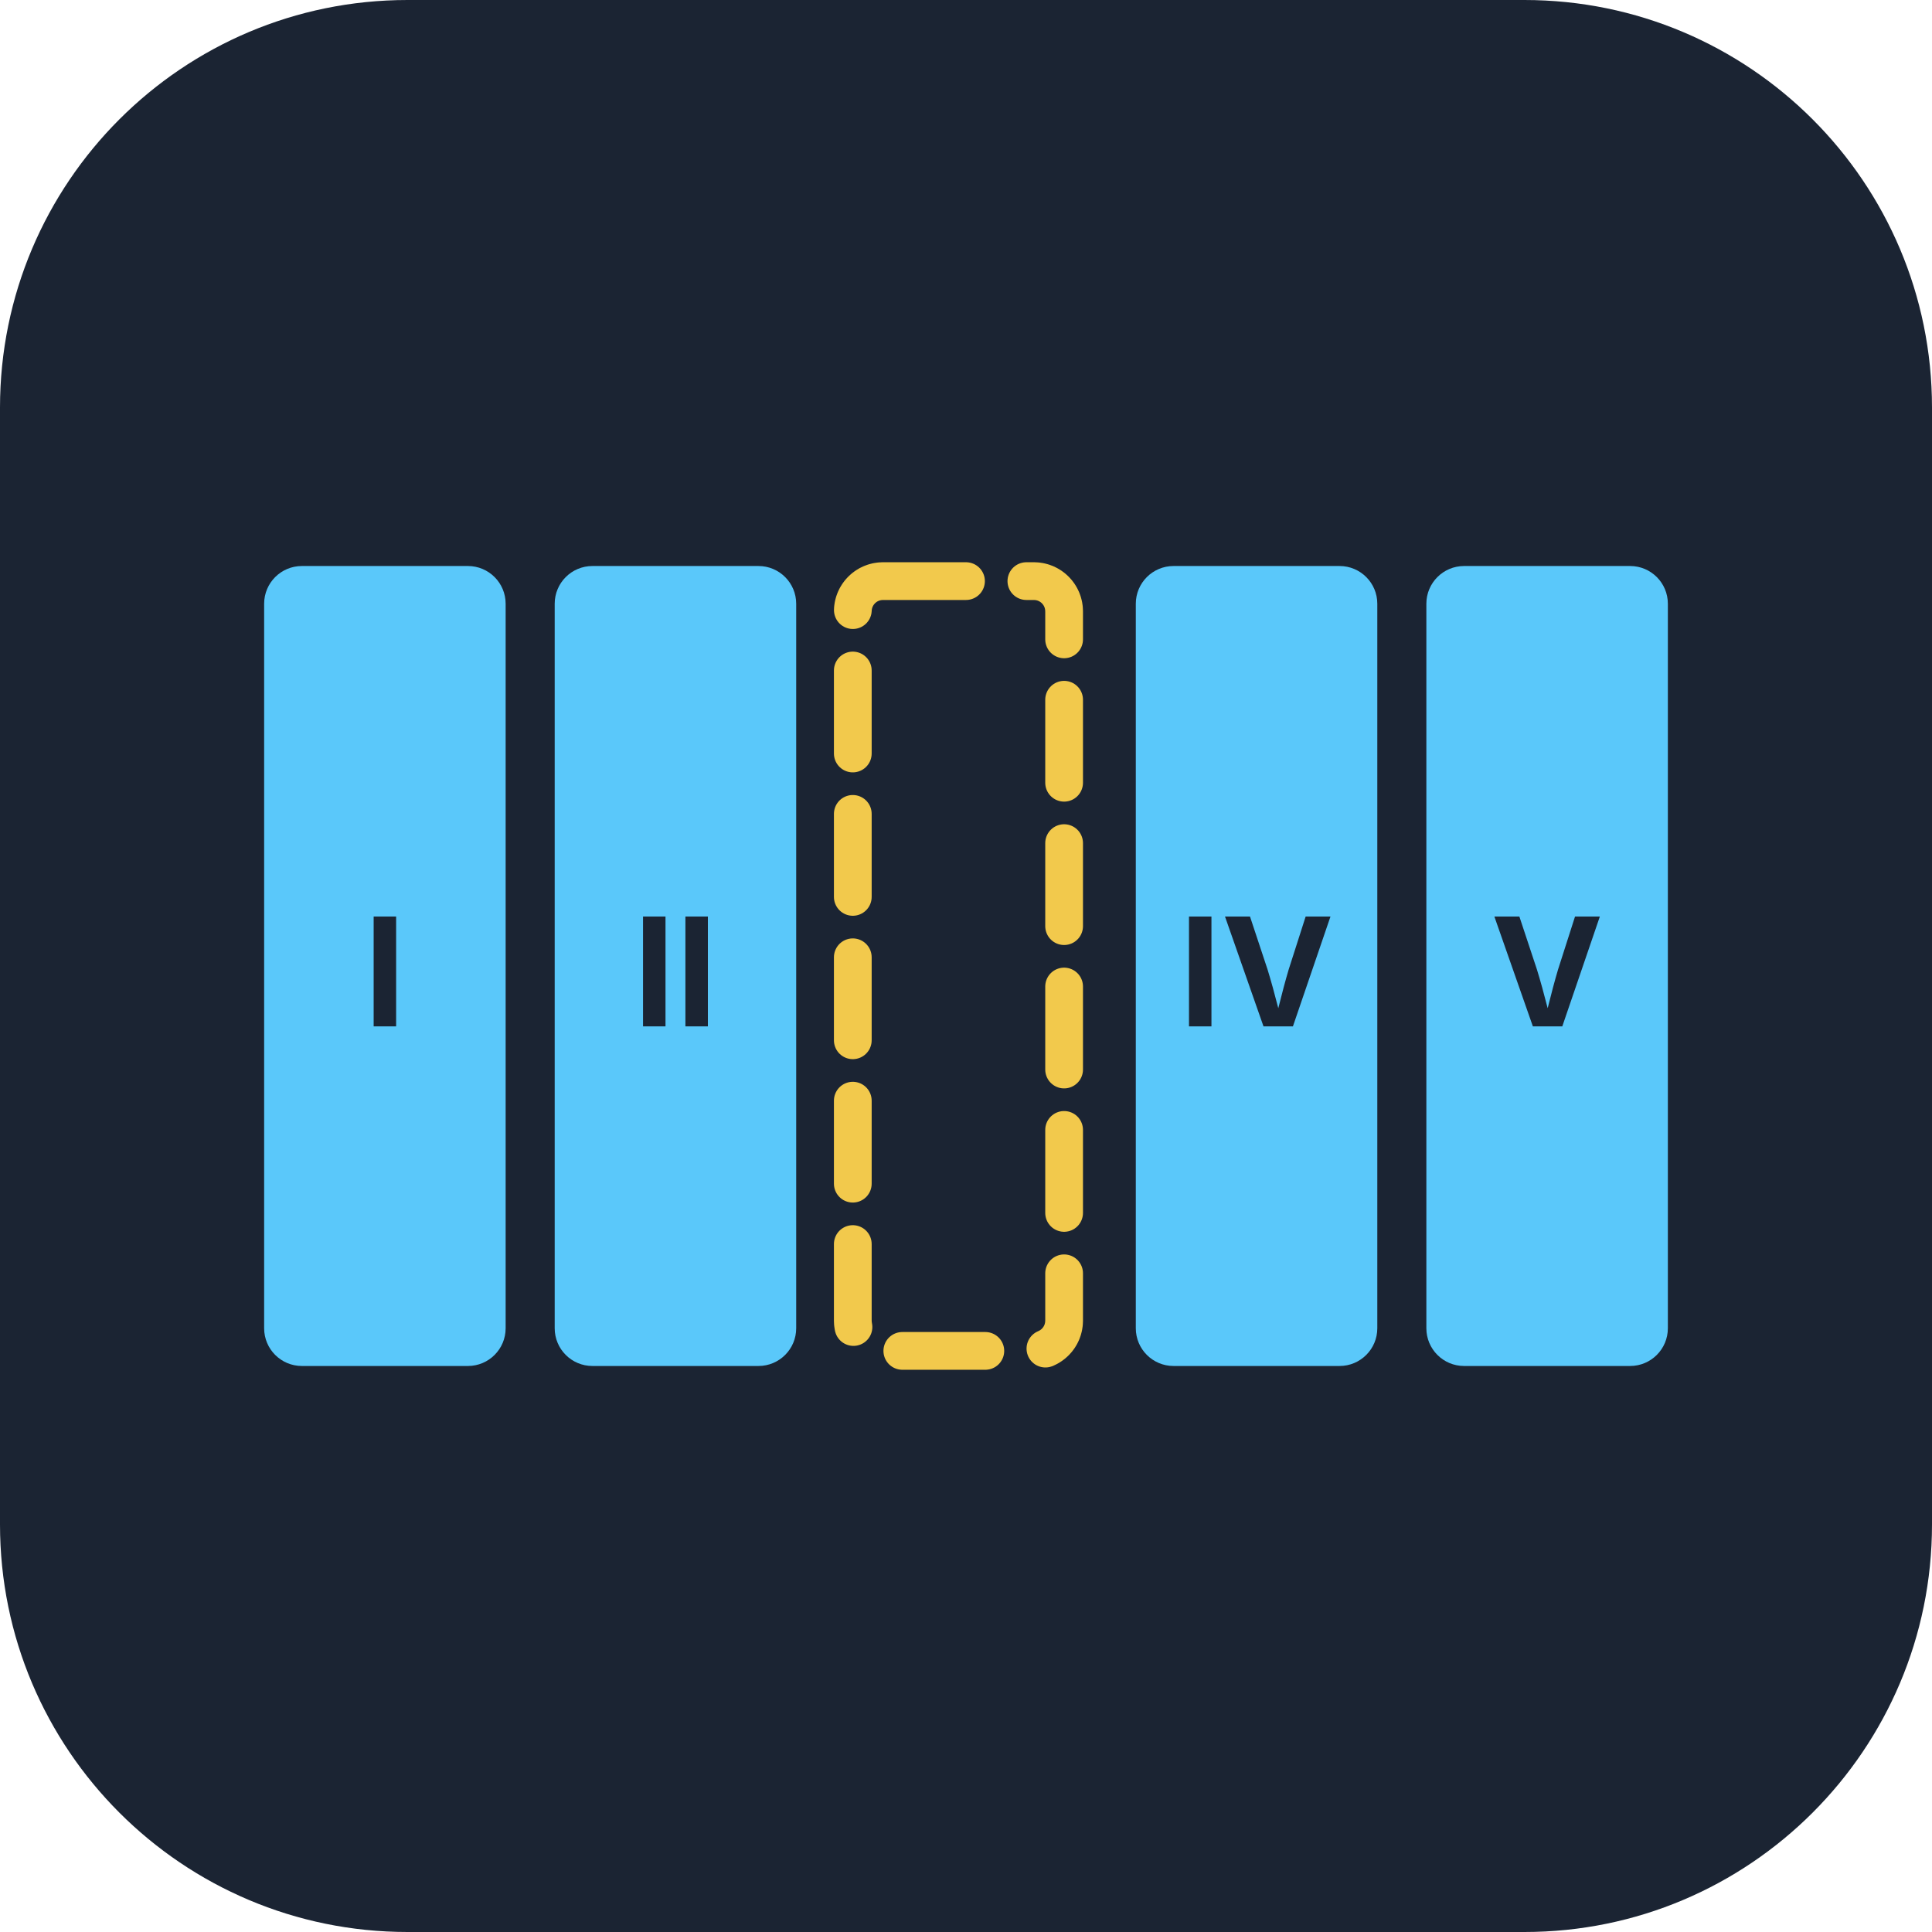
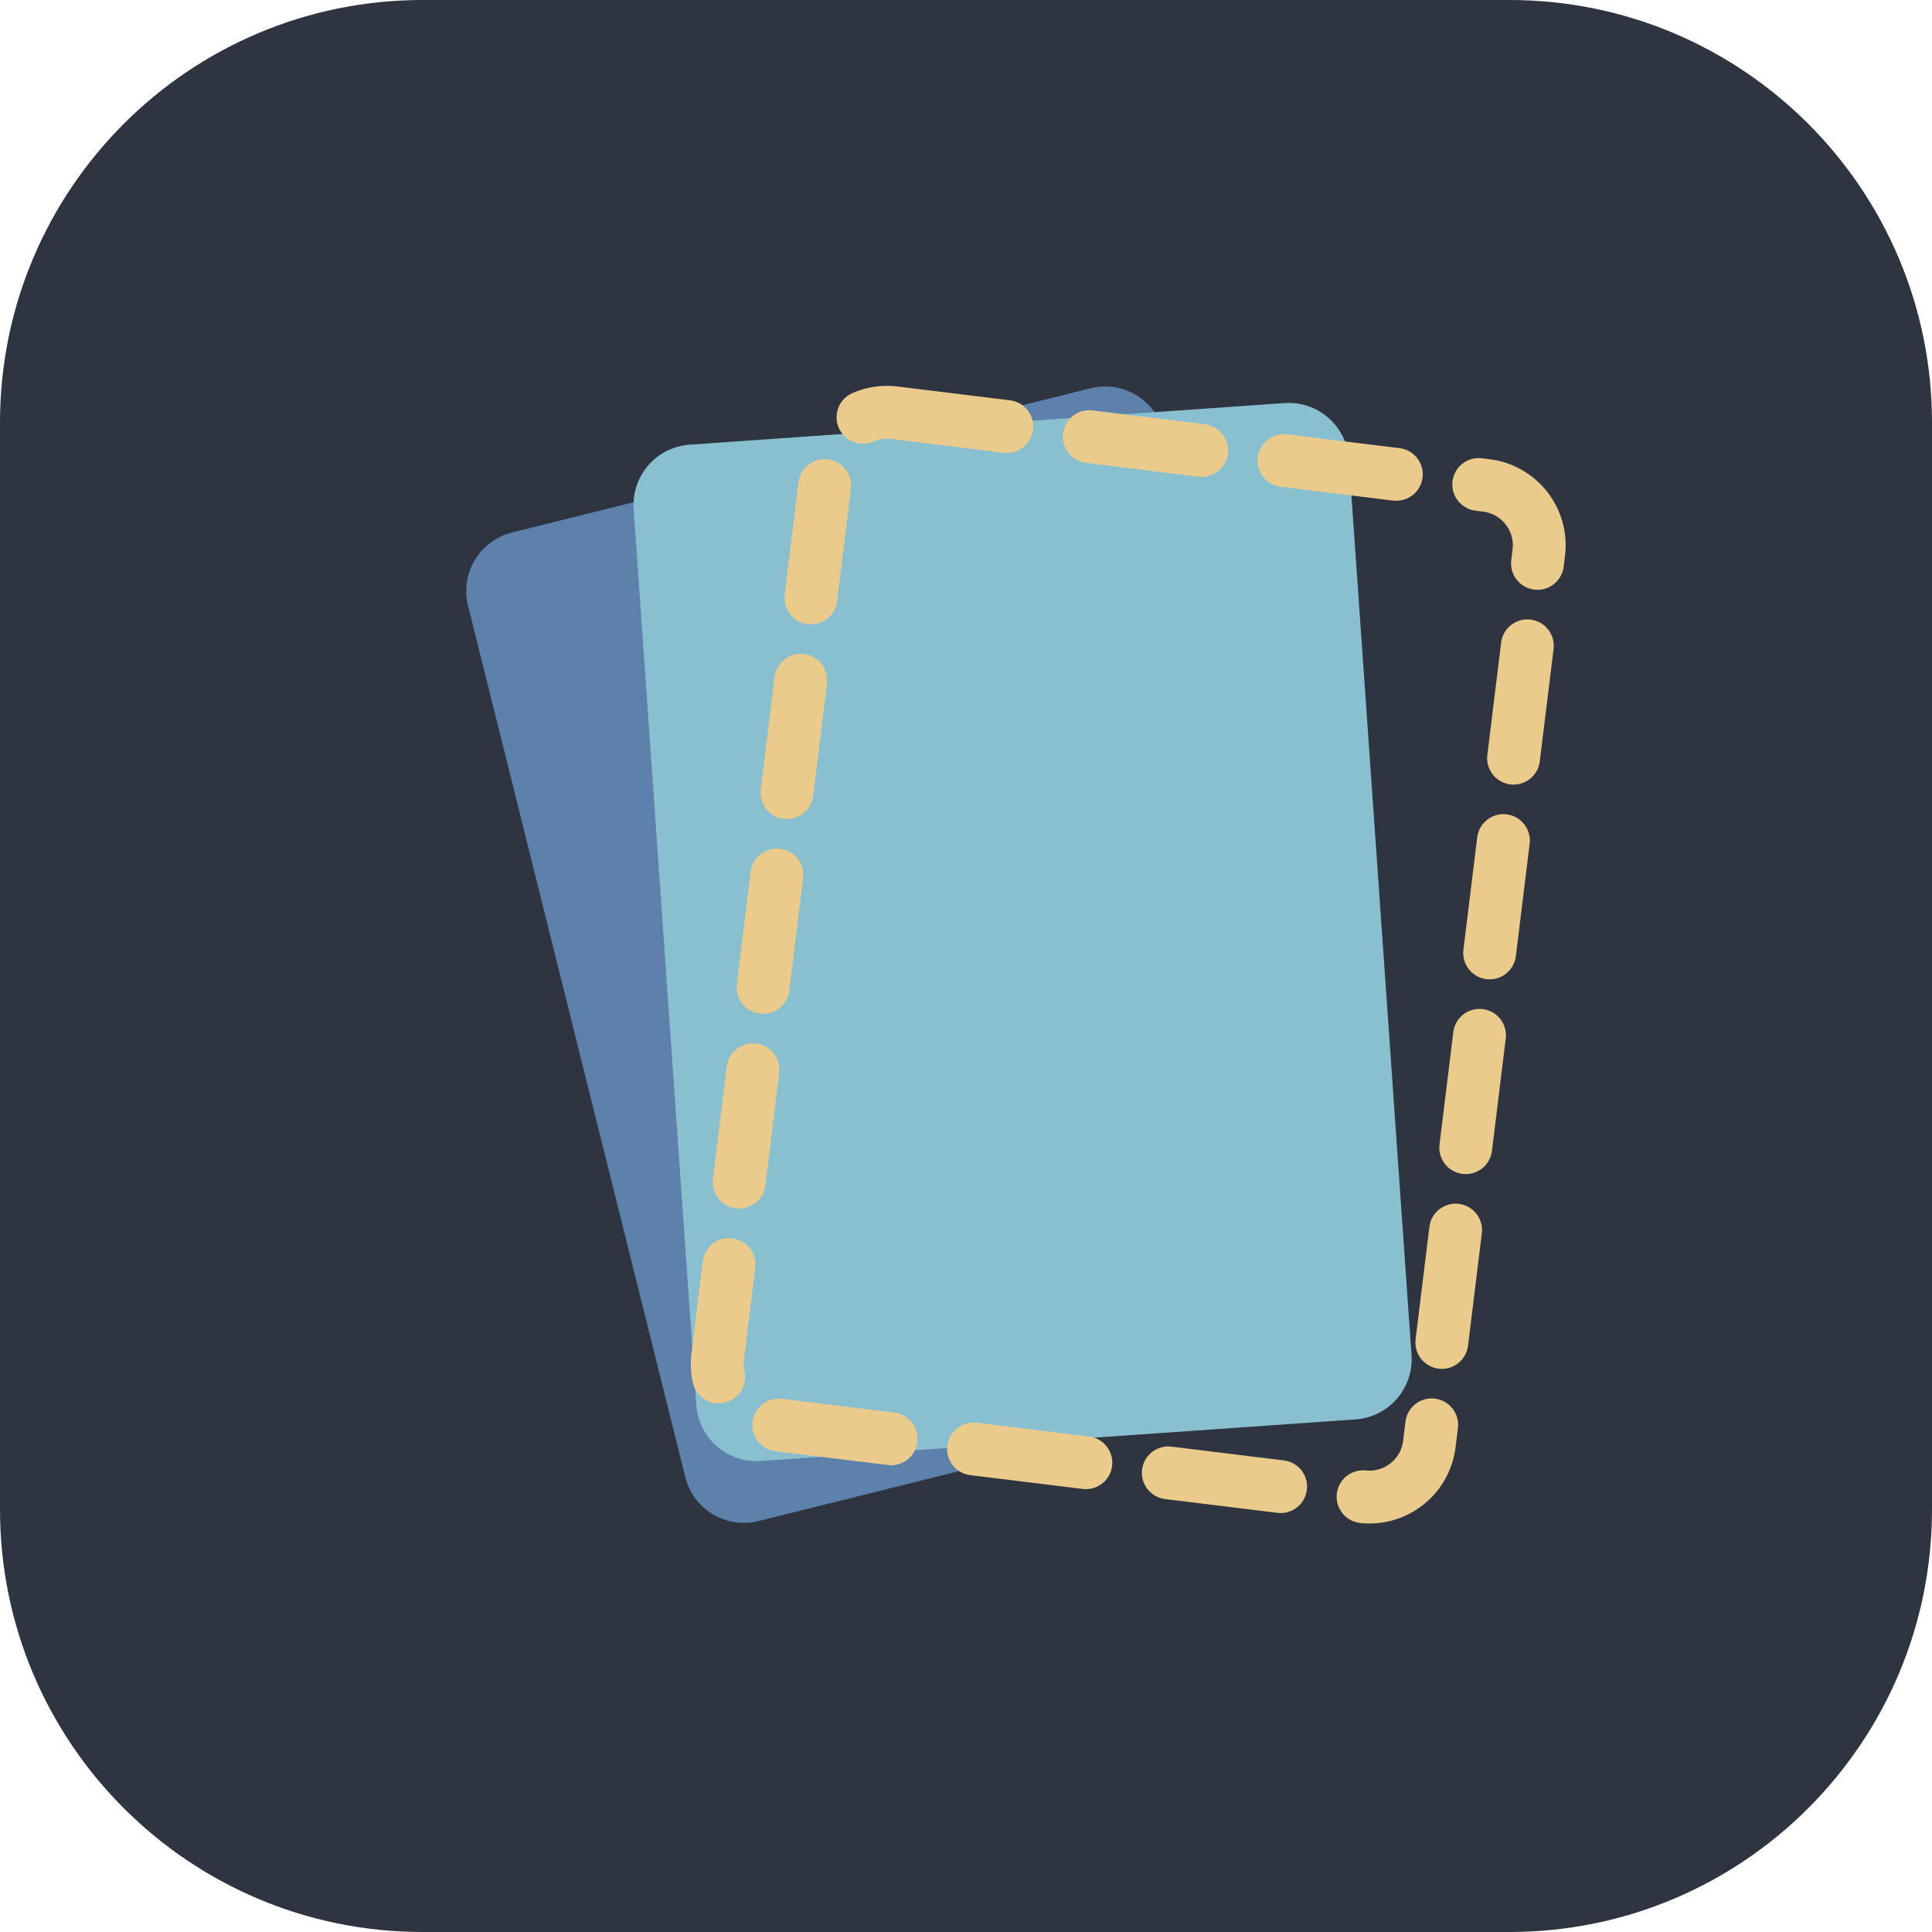
<svg xmlns="http://www.w3.org/2000/svg" viewBox="0 0 512 512">
-   <rect width="512" height="512" rx="108" fill="#1b2433" />
-   <g font-family="Inter, Helvetica, Arial, sans-serif" font-weight="700" font-size="40" fill="#1b2433" text-anchor="middle">
-     <rect x="70" y="150" width="64" height="212" rx="10" fill="#5ac8fa" />
-     <text x="102" y="272">I</text>
-     <rect x="147" y="150" width="64" height="212" rx="10" fill="#5ac8fa" />
-     <text x="179" y="272">II</text>
-     <rect x="226" y="154" width="56" height="204" rx="8" fill="none" stroke="#f2c94c" stroke-width="10" stroke-dasharray="22 16" stroke-linecap="round" />
-     <rect x="301" y="150" width="64" height="212" rx="10" fill="#5ac8fa" />
-     <text x="333" y="272">IV</text>
-     <rect x="378" y="150" width="64" height="212" rx="10" fill="#5ac8fa" />
-     <text x="410" y="272">V</text>
-   </g>
+   <rect width="512" height="512" rx="112" fill="#2e3440" />
+   <rect x="150" y="118" width="190" height="270" rx="16" fill="#5e81ac" transform="rotate(-14 245 253)" />
+   <rect x="176" y="112" width="190" height="270" rx="16" fill="#88c0d0" transform="rotate(-4 271 247)" />
+   <rect x="204" y="118" width="190" height="270" rx="16" fill="none" stroke="#ebcb8b" stroke-width="14" stroke-dasharray="30 22" stroke-linecap="round" transform="rotate(7 299 253)" />
</svg>
